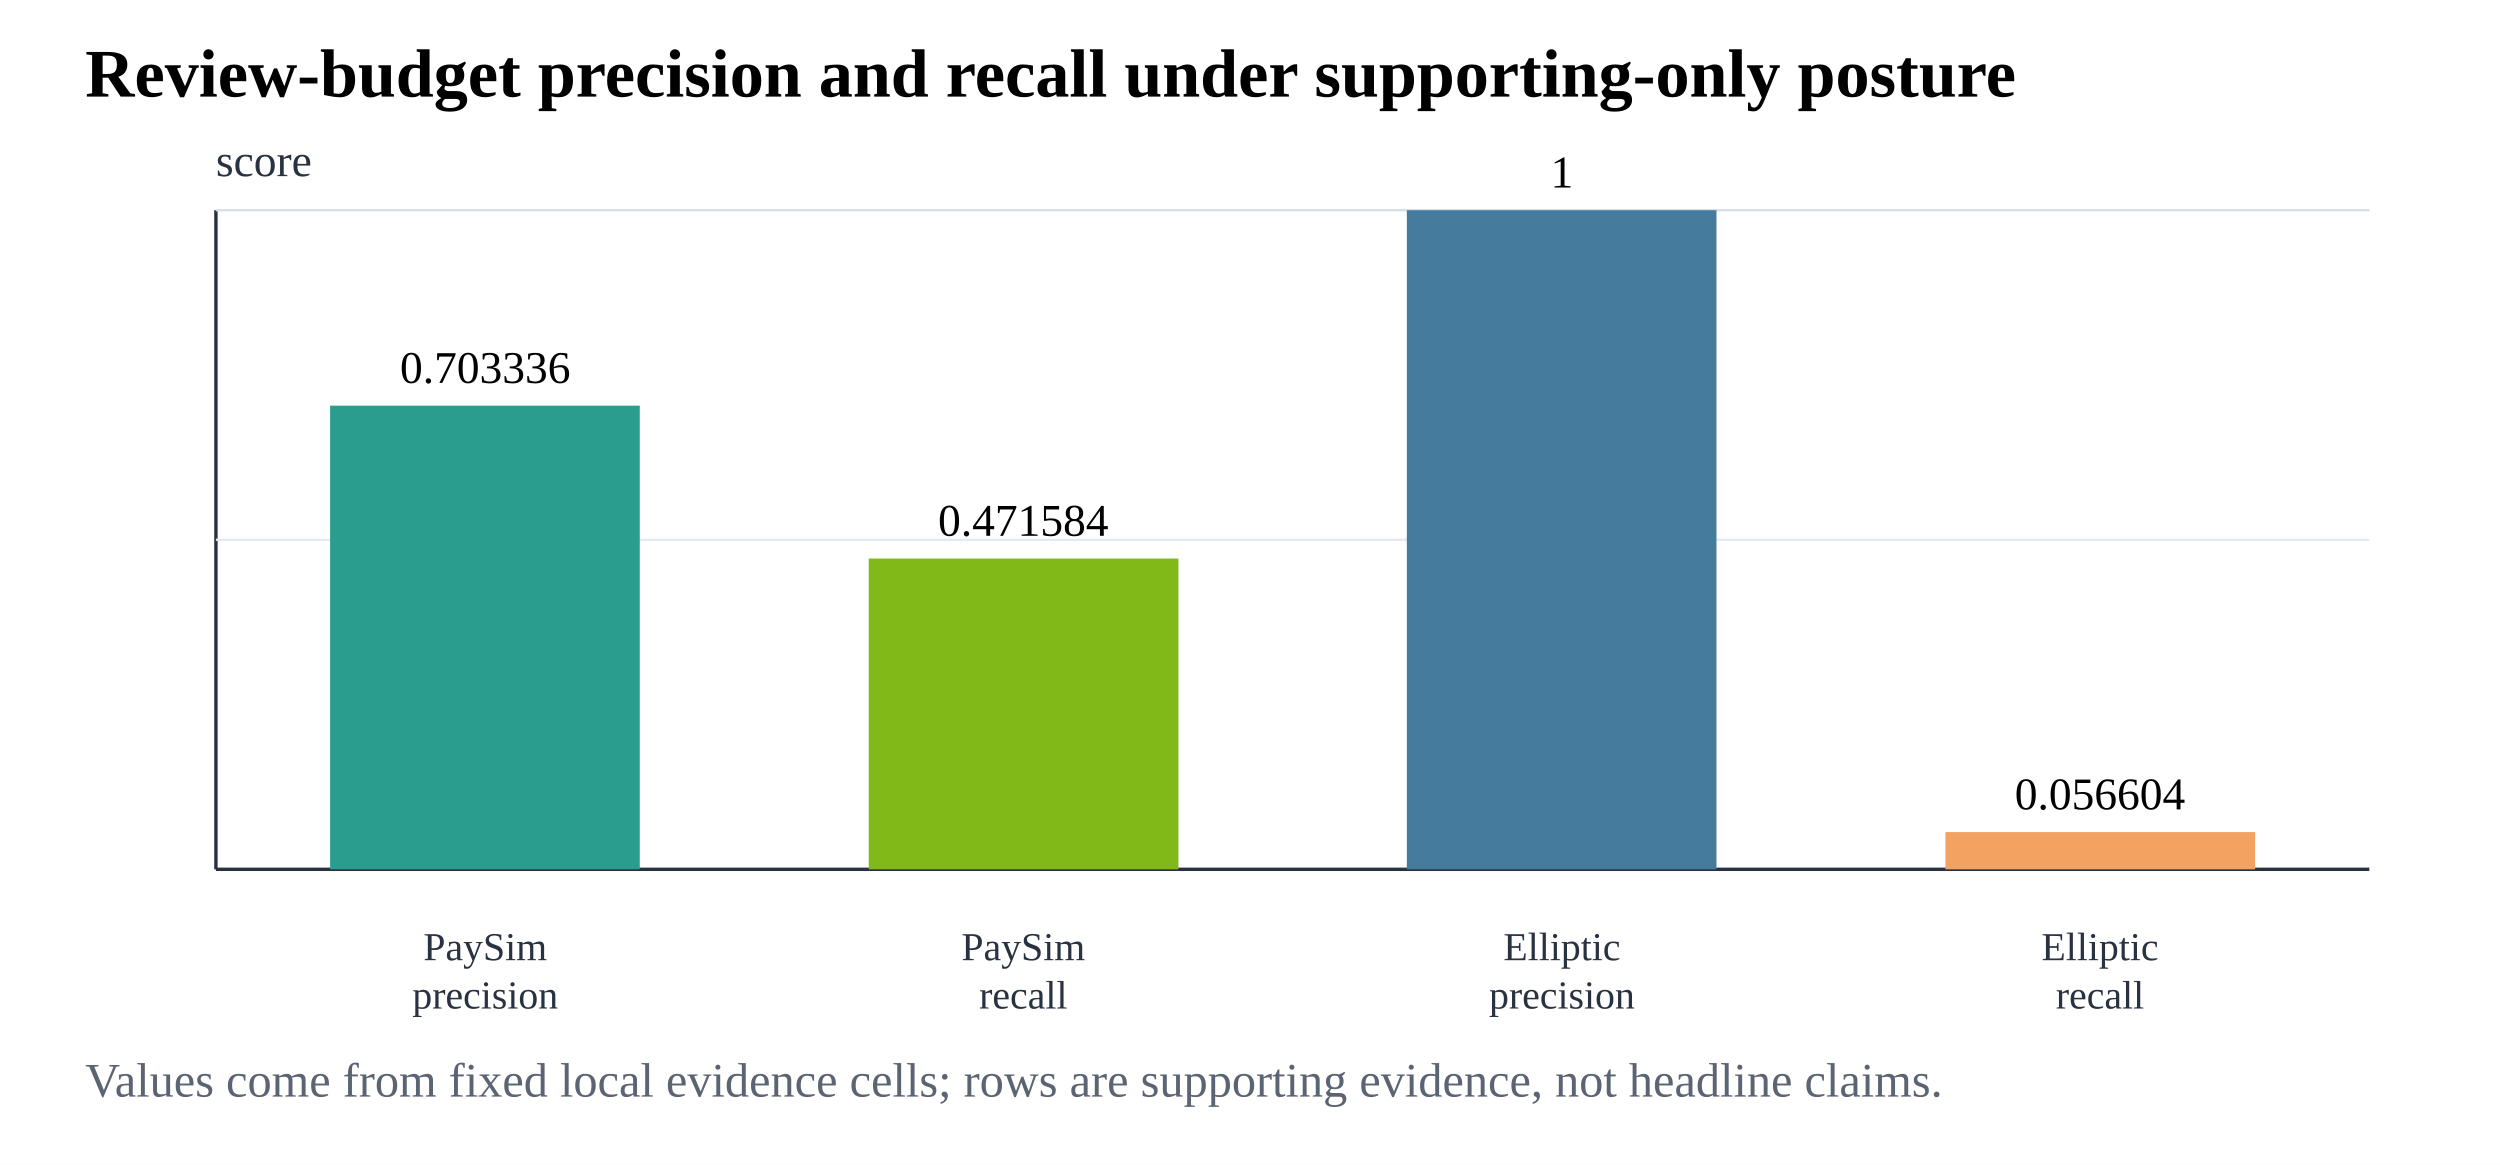
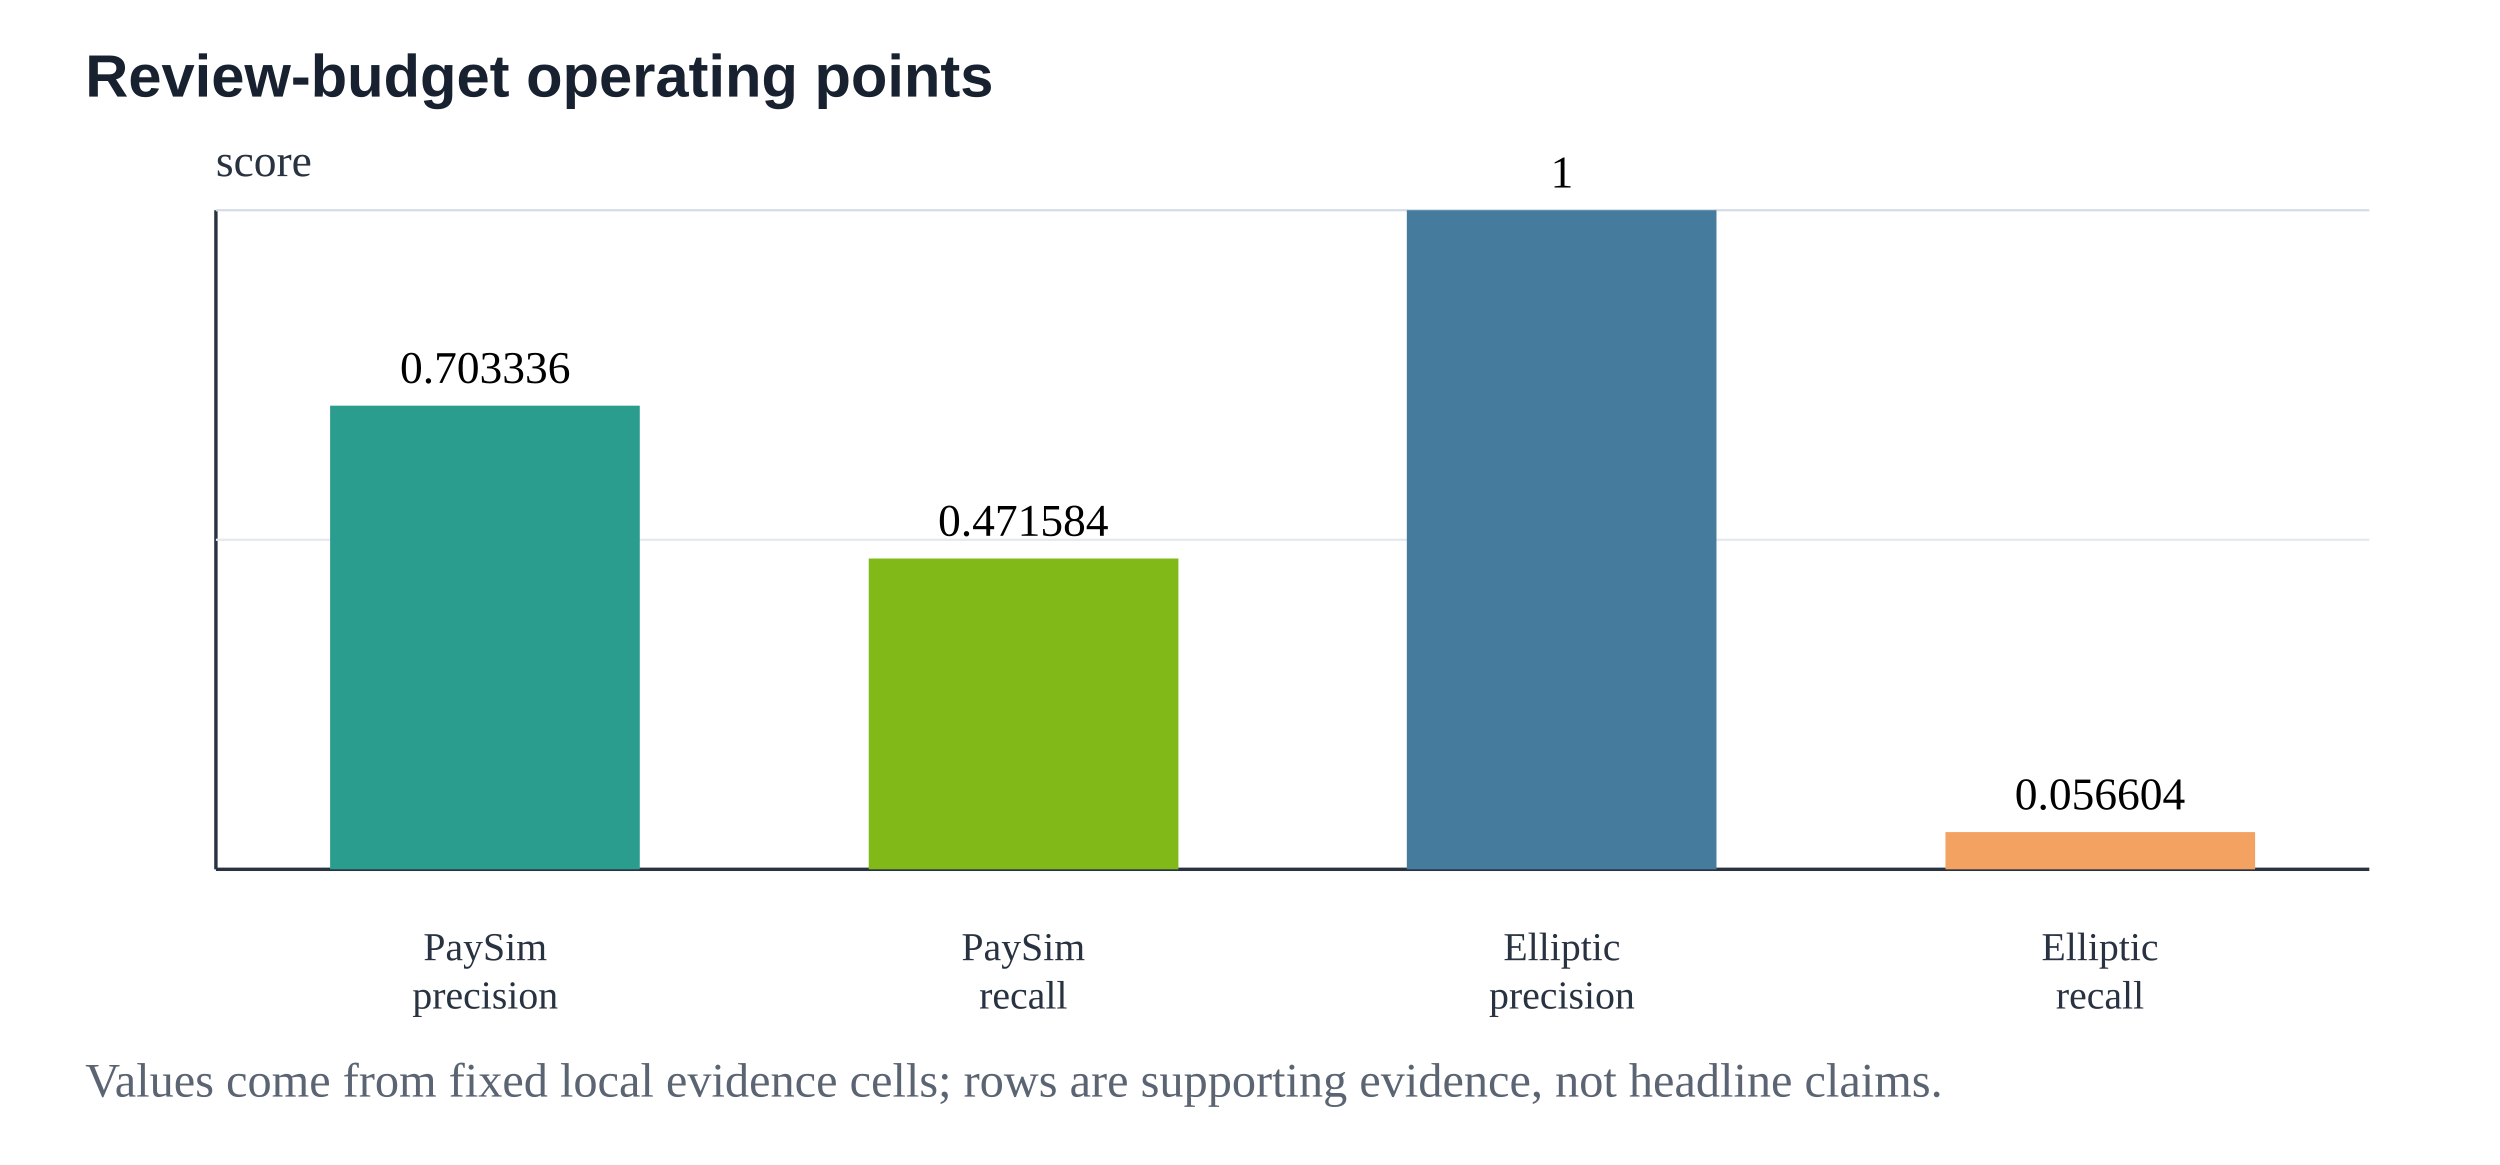
<svg xmlns="http://www.w3.org/2000/svg" width="880" height="410" viewBox="0 0 880 410" role="img">
  <rect width="100%" height="100%" fill="#ffffff" />
-   <text x="30" y="34" font-size="24" font-weight="700">Review-budget precision and recall under supporting-only posture</text>
+   <text x="30" y="34" font-family="Arial, Helvetica, sans-serif" font-size="21" font-weight="600" fill="#18212f">Review-budget operating points</text>
  <line x1="76" y1="306" x2="834" y2="306" stroke="#293241" stroke-width="1.2" />
  <line x1="76" y1="74" x2="76" y2="306" stroke="#293241" stroke-width="1.2" />
  <text x="76" y="62" font-size="16" fill="#293241">score</text>
  <line x1="76" y1="74" x2="834" y2="74" stroke="#d7dde8" stroke-width="0.8" />
  <line x1="76" y1="190.0" x2="834" y2="190.0" stroke="#e4e8f0" stroke-width="0.8" />
  <rect x="116.2" y="142.8" width="109" height="163.2" fill="#2a9d8f" />
  <text x="170.8" y="134.8" text-anchor="middle" font-size="16">0.703336</text>
  <text x="170.8" y="338.0" text-anchor="middle" font-size="14" fill="#293241">PaySim</text>
  <text x="170.8" y="355.0" text-anchor="middle" font-size="14" fill="#293241">precision</text>
  <rect x="305.8" y="196.6" width="109" height="109.4" fill="#80b918" />
  <text x="360.2" y="188.6" text-anchor="middle" font-size="16">0.471584</text>
  <text x="360.2" y="338.0" text-anchor="middle" font-size="14" fill="#293241">PaySim</text>
  <text x="360.2" y="355.0" text-anchor="middle" font-size="14" fill="#293241">recall</text>
  <rect x="495.2" y="74.0" width="109" height="232.0" fill="#457b9d" />
  <text x="549.8" y="66.0" text-anchor="middle" font-size="16">1</text>
  <text x="549.8" y="338.0" text-anchor="middle" font-size="14" fill="#293241">Elliptic</text>
  <text x="549.8" y="355.0" text-anchor="middle" font-size="14" fill="#293241">precision</text>
  <rect x="684.8" y="292.9" width="109" height="13.1" fill="#f4a261" />
  <text x="739.2" y="284.9" text-anchor="middle" font-size="16">0.056604</text>
  <text x="739.2" y="338.0" text-anchor="middle" font-size="14" fill="#293241">Elliptic</text>
  <text x="739.2" y="355.0" text-anchor="middle" font-size="14" fill="#293241">recall</text>
  <text x="30" y="386" font-size="17" fill="#5b6472">Values come from fixed local evidence cells; rows are supporting evidence, not headline claims.</text>
</svg>
